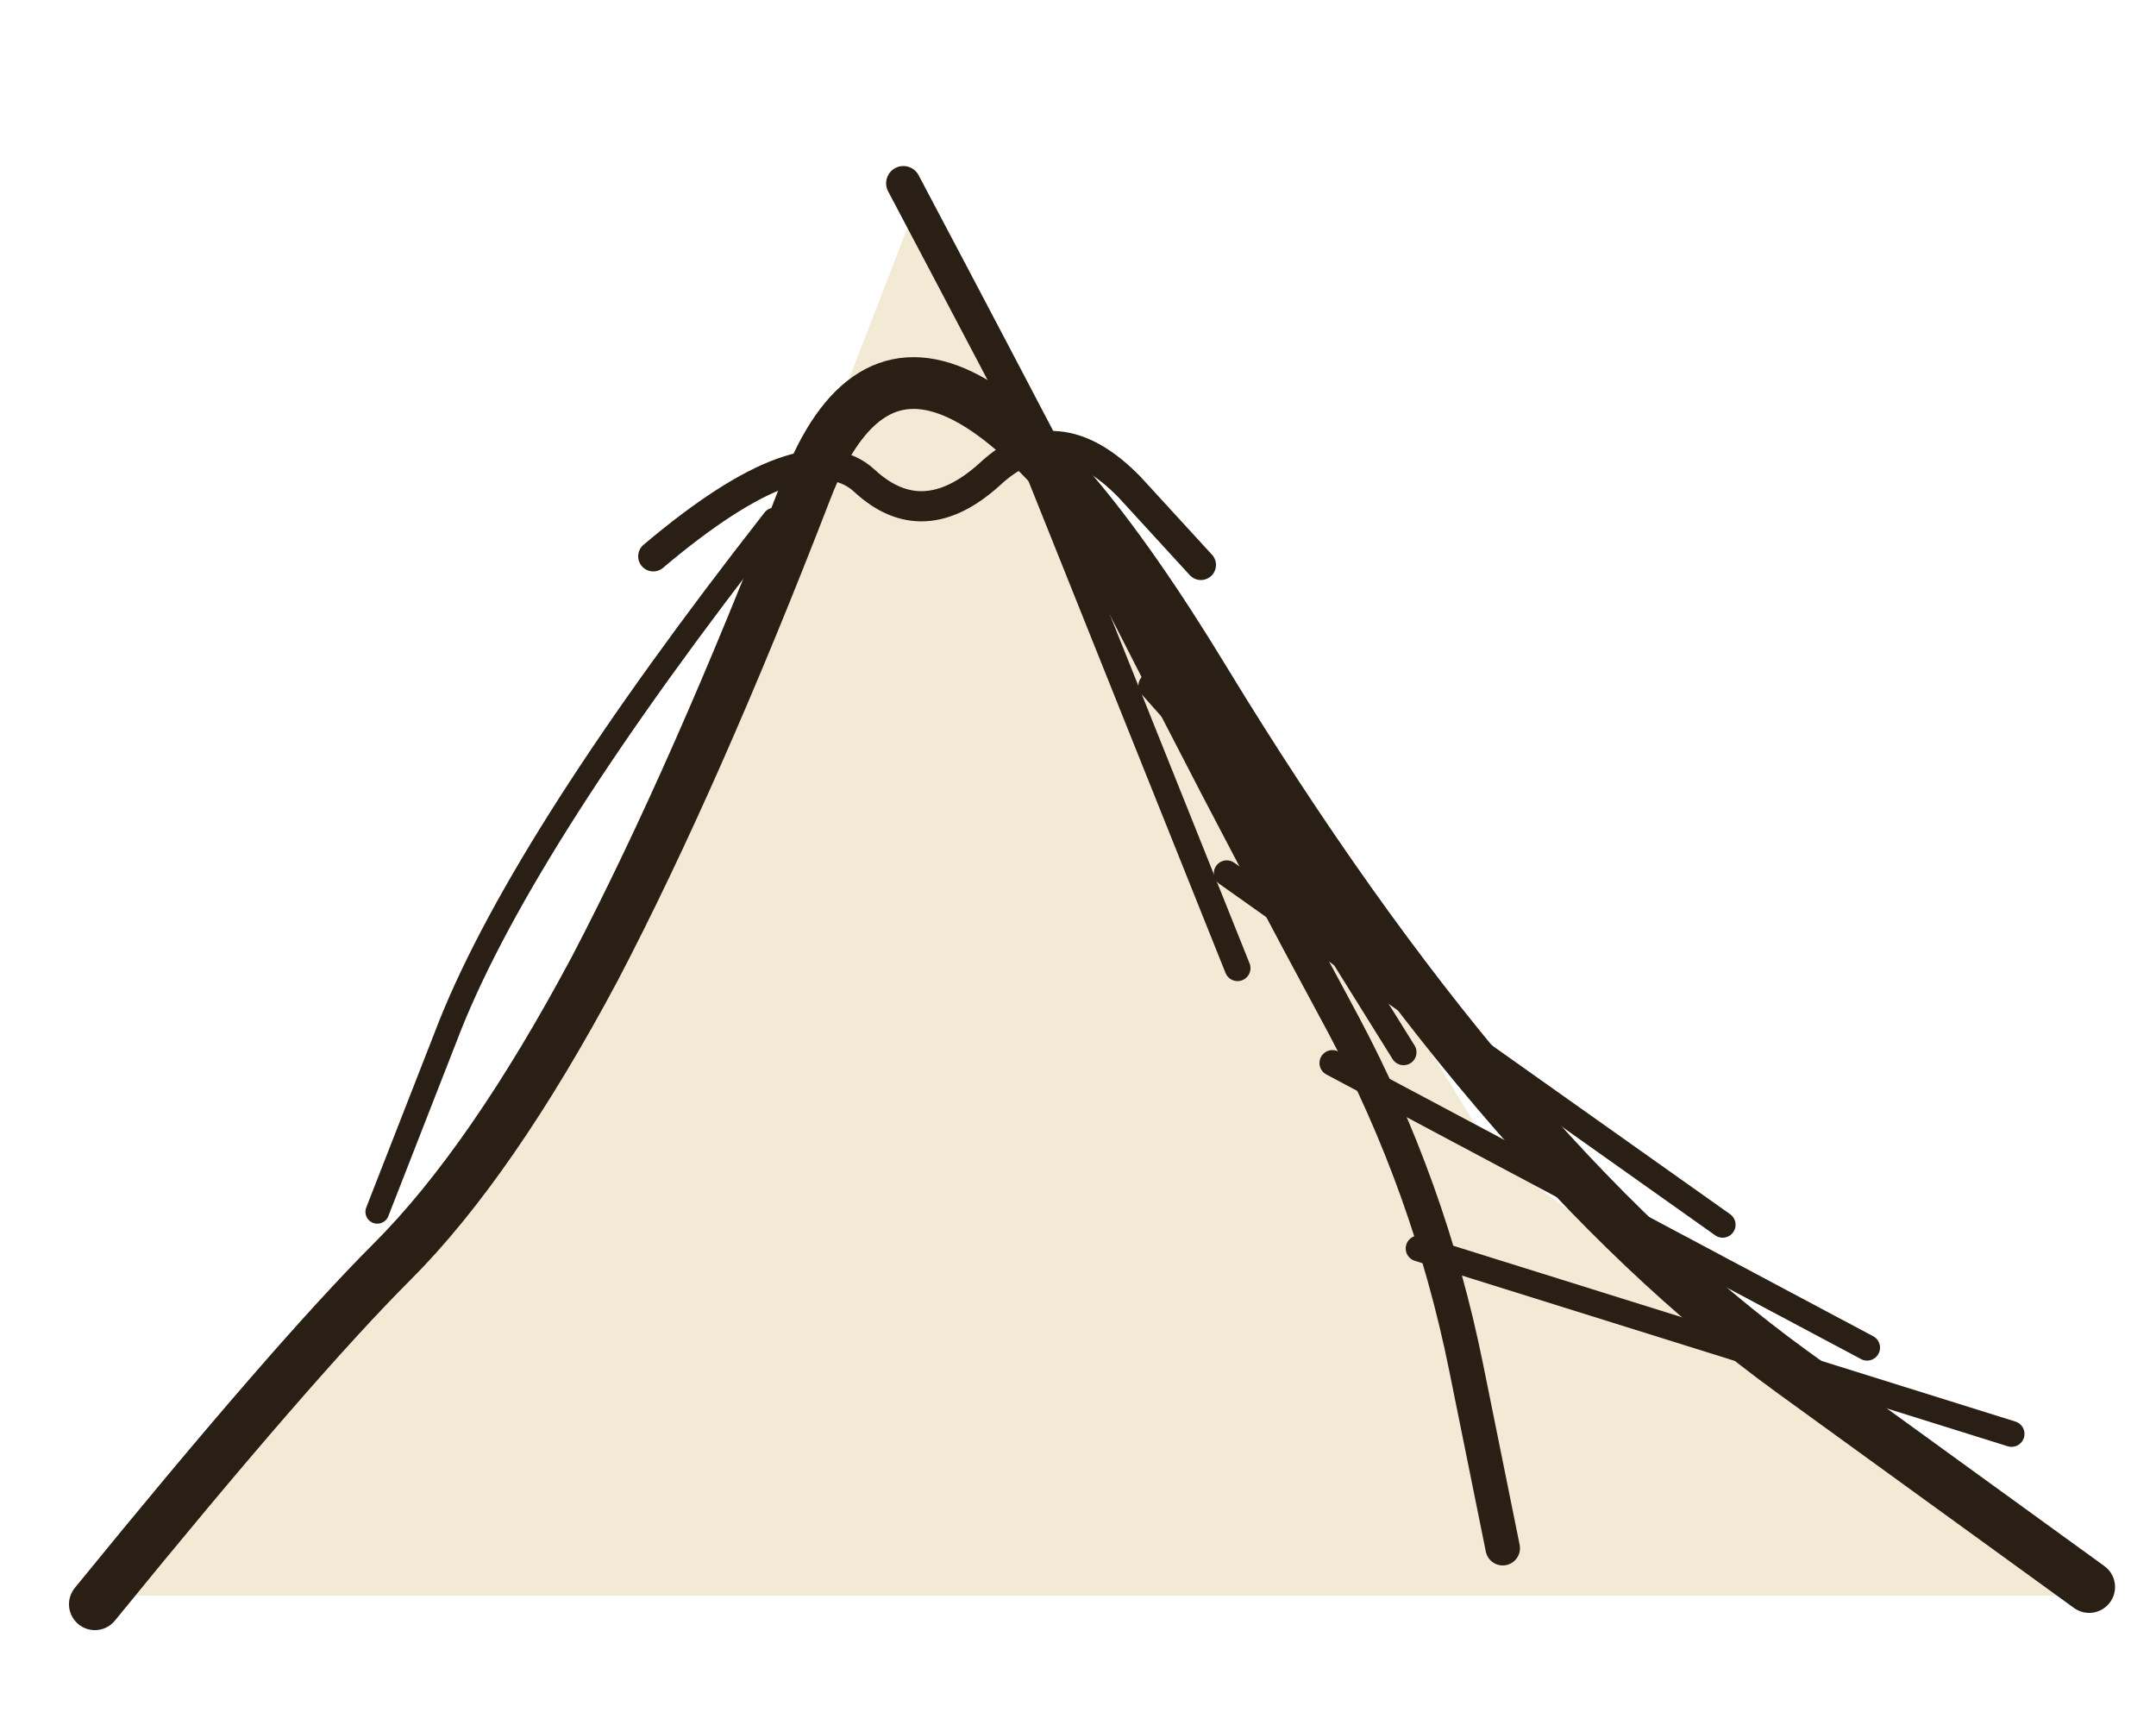
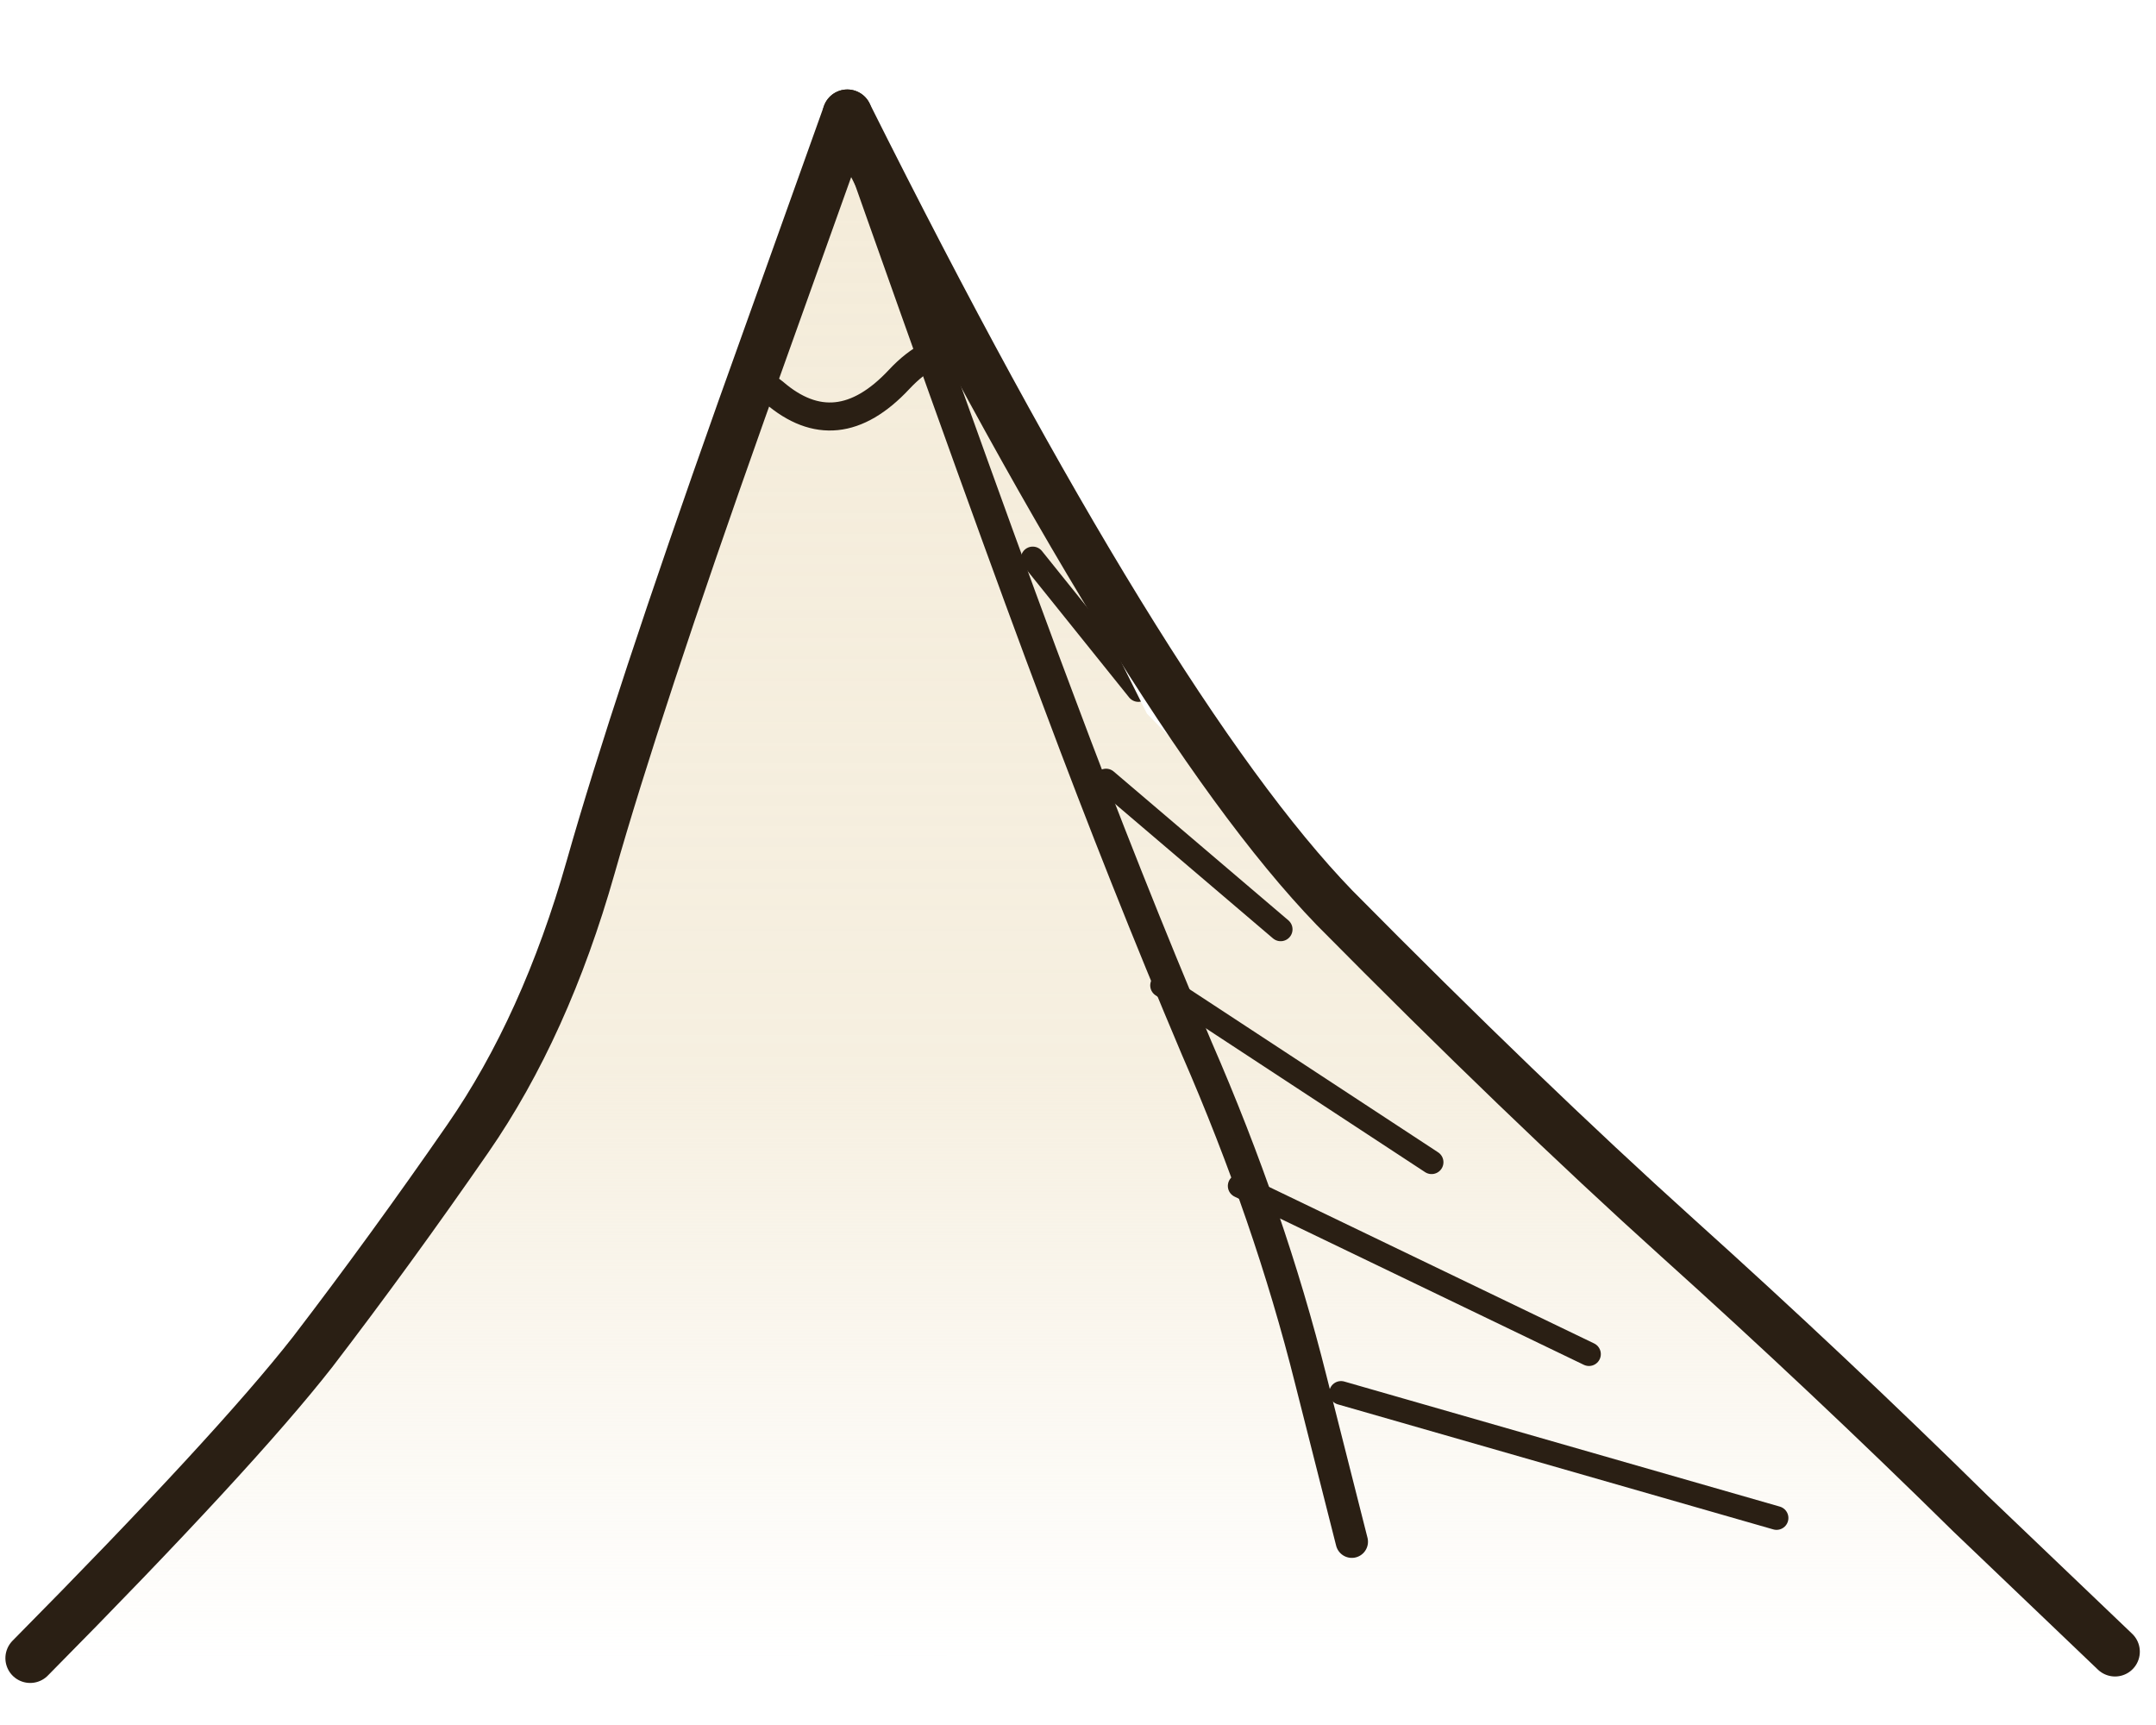
<svg xmlns="http://www.w3.org/2000/svg" viewBox="0 0 100 80" width="100" height="80">
-   <path d="M 4.4 74.4 L 13.6 63.1 L 22.8 53.9 L 32.3 35.9 L 42.5 9.5 L 69.3 53.6 L 96.9 73.6 L 96.0 74.0 L 4.0 74.0 Z" fill="#f3ead6" stroke="none" stroke-width="0" stroke-linecap="round" stroke-linejoin="round" />
-   <path d="M 4.4 74.4 Q 13.6 63.1 18.2 58.5 Q 22.8 53.9 27.6 44.9 Q 32.3 35.9 37.4 22.7 Q 42.5 9.5 55.9 31.6 Q 69.3 53.6 83.1 63.6 L 96.9 73.6" fill="none" stroke="#2a1f14" stroke-width="2.4" stroke-linecap="round" stroke-linejoin="round" />
-   <path d="M 41.9 8.5 Q 51.0 25.7 54.6 32.9 Q 58.3 40.1 62.3 47.5 Q 66.3 55.0 68.0 63.4 L 69.7 71.8" fill="none" stroke="#2a1f14" stroke-width="1.6" stroke-linecap="round" stroke-linejoin="round" />
-   <path d="M 45.3 14.7 L 57.4 44.9" fill="none" stroke="#2a1f14" stroke-width="1.2" stroke-linecap="round" stroke-linejoin="round" />
-   <path d="M 48.9 22.8 L 65.1 48.8" fill="none" stroke="#2a1f14" stroke-width="1.2" stroke-linecap="round" stroke-linejoin="round" />
-   <path d="M 53.4 31.8 L 71.9 52.6" fill="none" stroke="#2a1f14" stroke-width="1.2" stroke-linecap="round" stroke-linejoin="round" />
-   <path d="M 56.9 40.5 L 79.9 56.8" fill="none" stroke="#2a1f14" stroke-width="1.2" stroke-linecap="round" stroke-linejoin="round" />
-   <path d="M 61.8 49.3 L 86.6 62.5" fill="none" stroke="#2a1f14" stroke-width="1.2" stroke-linecap="round" stroke-linejoin="round" />
-   <path d="M 65.8 57.9 L 93.3 66.5" fill="none" stroke="#2a1f14" stroke-width="1.2" stroke-linecap="round" stroke-linejoin="round" />
-   <path d="M 35.9 24.1 Q 24.4 38.8 20.9 47.5 L 17.5 56.2" fill="none" stroke="#2a1f14" stroke-width="1.1" stroke-linecap="round" stroke-linejoin="round" />
-   <path d="M 30.3 25.8 Q 37.4 19.8 40.1 22.3 Q 42.8 24.8 45.9 22.0 Q 49.0 19.1 52.4 22.6 L 55.7 26.2" fill="none" stroke="#2a1f14" stroke-width="1.4" stroke-linecap="round" stroke-linejoin="round" />
+   <defs>
+     <linearGradient id="g200" gradientUnits="userSpaceOnUse" x1="0" y1="5.3" x2="0" y2="77.0">
+       <stop offset="0" stop-color="#f3ead6" stop-opacity="0.92" />
+       <stop offset="0.62" stop-color="#f3ead6" stop-opacity="0.74" />
+       <stop offset="1" stop-color="#f3ead6" stop-opacity="0" />
+     </linearGradient>
+     <clipPath id="c200">
+       <path d="M 1.4 76.9 L 10.9 67.3 L 18.1 58.0 L 25.3 47.6 L 29.5 32.8 L 39.3 5.3 L 53.2 33.1 L 70.7 51.0 L 84.8 63.7 L 98.1 76.6 Z" />
+     </clipPath>
+   </defs>
+   <path d="M 1.4 76.9 L 10.9 67.3 L 18.1 58.0 L 25.3 47.6 L 29.5 32.8 L 39.3 5.3 L 53.2 33.1 L 70.7 51.0 L 84.8 63.7 L 98.1 76.6 Z" fill="url(#g200)" stroke="none" />
+   <g clip-path="url(#c200)">
+     <path d="M 39.3 5.3 Q 46.0 24.3 49.1 32.5 Q 52.2 40.8 55.5 48.6 Q 58.9 56.4 60.8 64.0 L 62.7 71.5" fill="none" stroke="#2a1f14" stroke-width="1.5" stroke-linecap="round" stroke-linejoin="round" />
+     <path d="M 43.6 15.5 L 46.2 19.3" fill="none" stroke="#2a1f14" stroke-width="1.1" stroke-linecap="round" stroke-linejoin="round" />
+     <path d="M 47.9 25.9 L 52.8 32.0" fill="none" stroke="#2a1f14" stroke-width="1.1" stroke-linecap="round" stroke-linejoin="round" />
+     <path d="M 51.3 36.2 L 59.4 43.1" fill="none" stroke="#2a1f14" stroke-width="1.1" stroke-linecap="round" stroke-linejoin="round" />
+     <path d="M 53.9 45.7 L 66.4 53.9" fill="none" stroke="#2a1f14" stroke-width="1.1" stroke-linecap="round" stroke-linejoin="round" />
+     <path d="M 57.5 55.0 L 73.7 62.8" fill="none" stroke="#2a1f14" stroke-width="1.1" stroke-linecap="round" stroke-linejoin="round" />
+     <path d="M 62.2 64.6 L 82.4 70.4" fill="none" stroke="#2a1f14" stroke-width="1.1" stroke-linecap="round" stroke-linejoin="round" />
+     <path d="M 31.0 19.3 Q 24.9 30.5 21.5 36.9 L 18.2 43.2" fill="none" stroke="#2a1f14" stroke-width="1.0" stroke-linecap="round" stroke-linejoin="round" />
+     <path d="M 27.3 20.8 Q 32.9 15.8 35.9 18.2 Q 38.8 20.7 41.7 17.6 Q 44.5 14.6 47.8 17.6 L 51.0 20.6" fill="none" stroke="#2a1f14" stroke-width="1.3" stroke-linecap="round" stroke-linejoin="round" />
+   </g>
+   <path d="M 1.4 76.9 Q 10.9 67.3 14.5 62.7 Q 18.1 58.0 21.7 52.8 Q 25.3 47.6 27.4 40.2 Q 29.5 32.8 34.4 19.0 L 39.3 5.3" fill="none" stroke="#2a1f14" stroke-width="2.3" stroke-linecap="round" stroke-linejoin="round" />
+   <path d="M 39.3 5.3 Q 53.2 33.1 61.9 42.1 Q 70.7 51.0 77.8 57.4 Q 84.8 63.7 91.4 70.2 L 98.1 76.6" fill="none" stroke="#2a1f14" stroke-width="2.3" stroke-linecap="round" stroke-linejoin="round" />
</svg>
